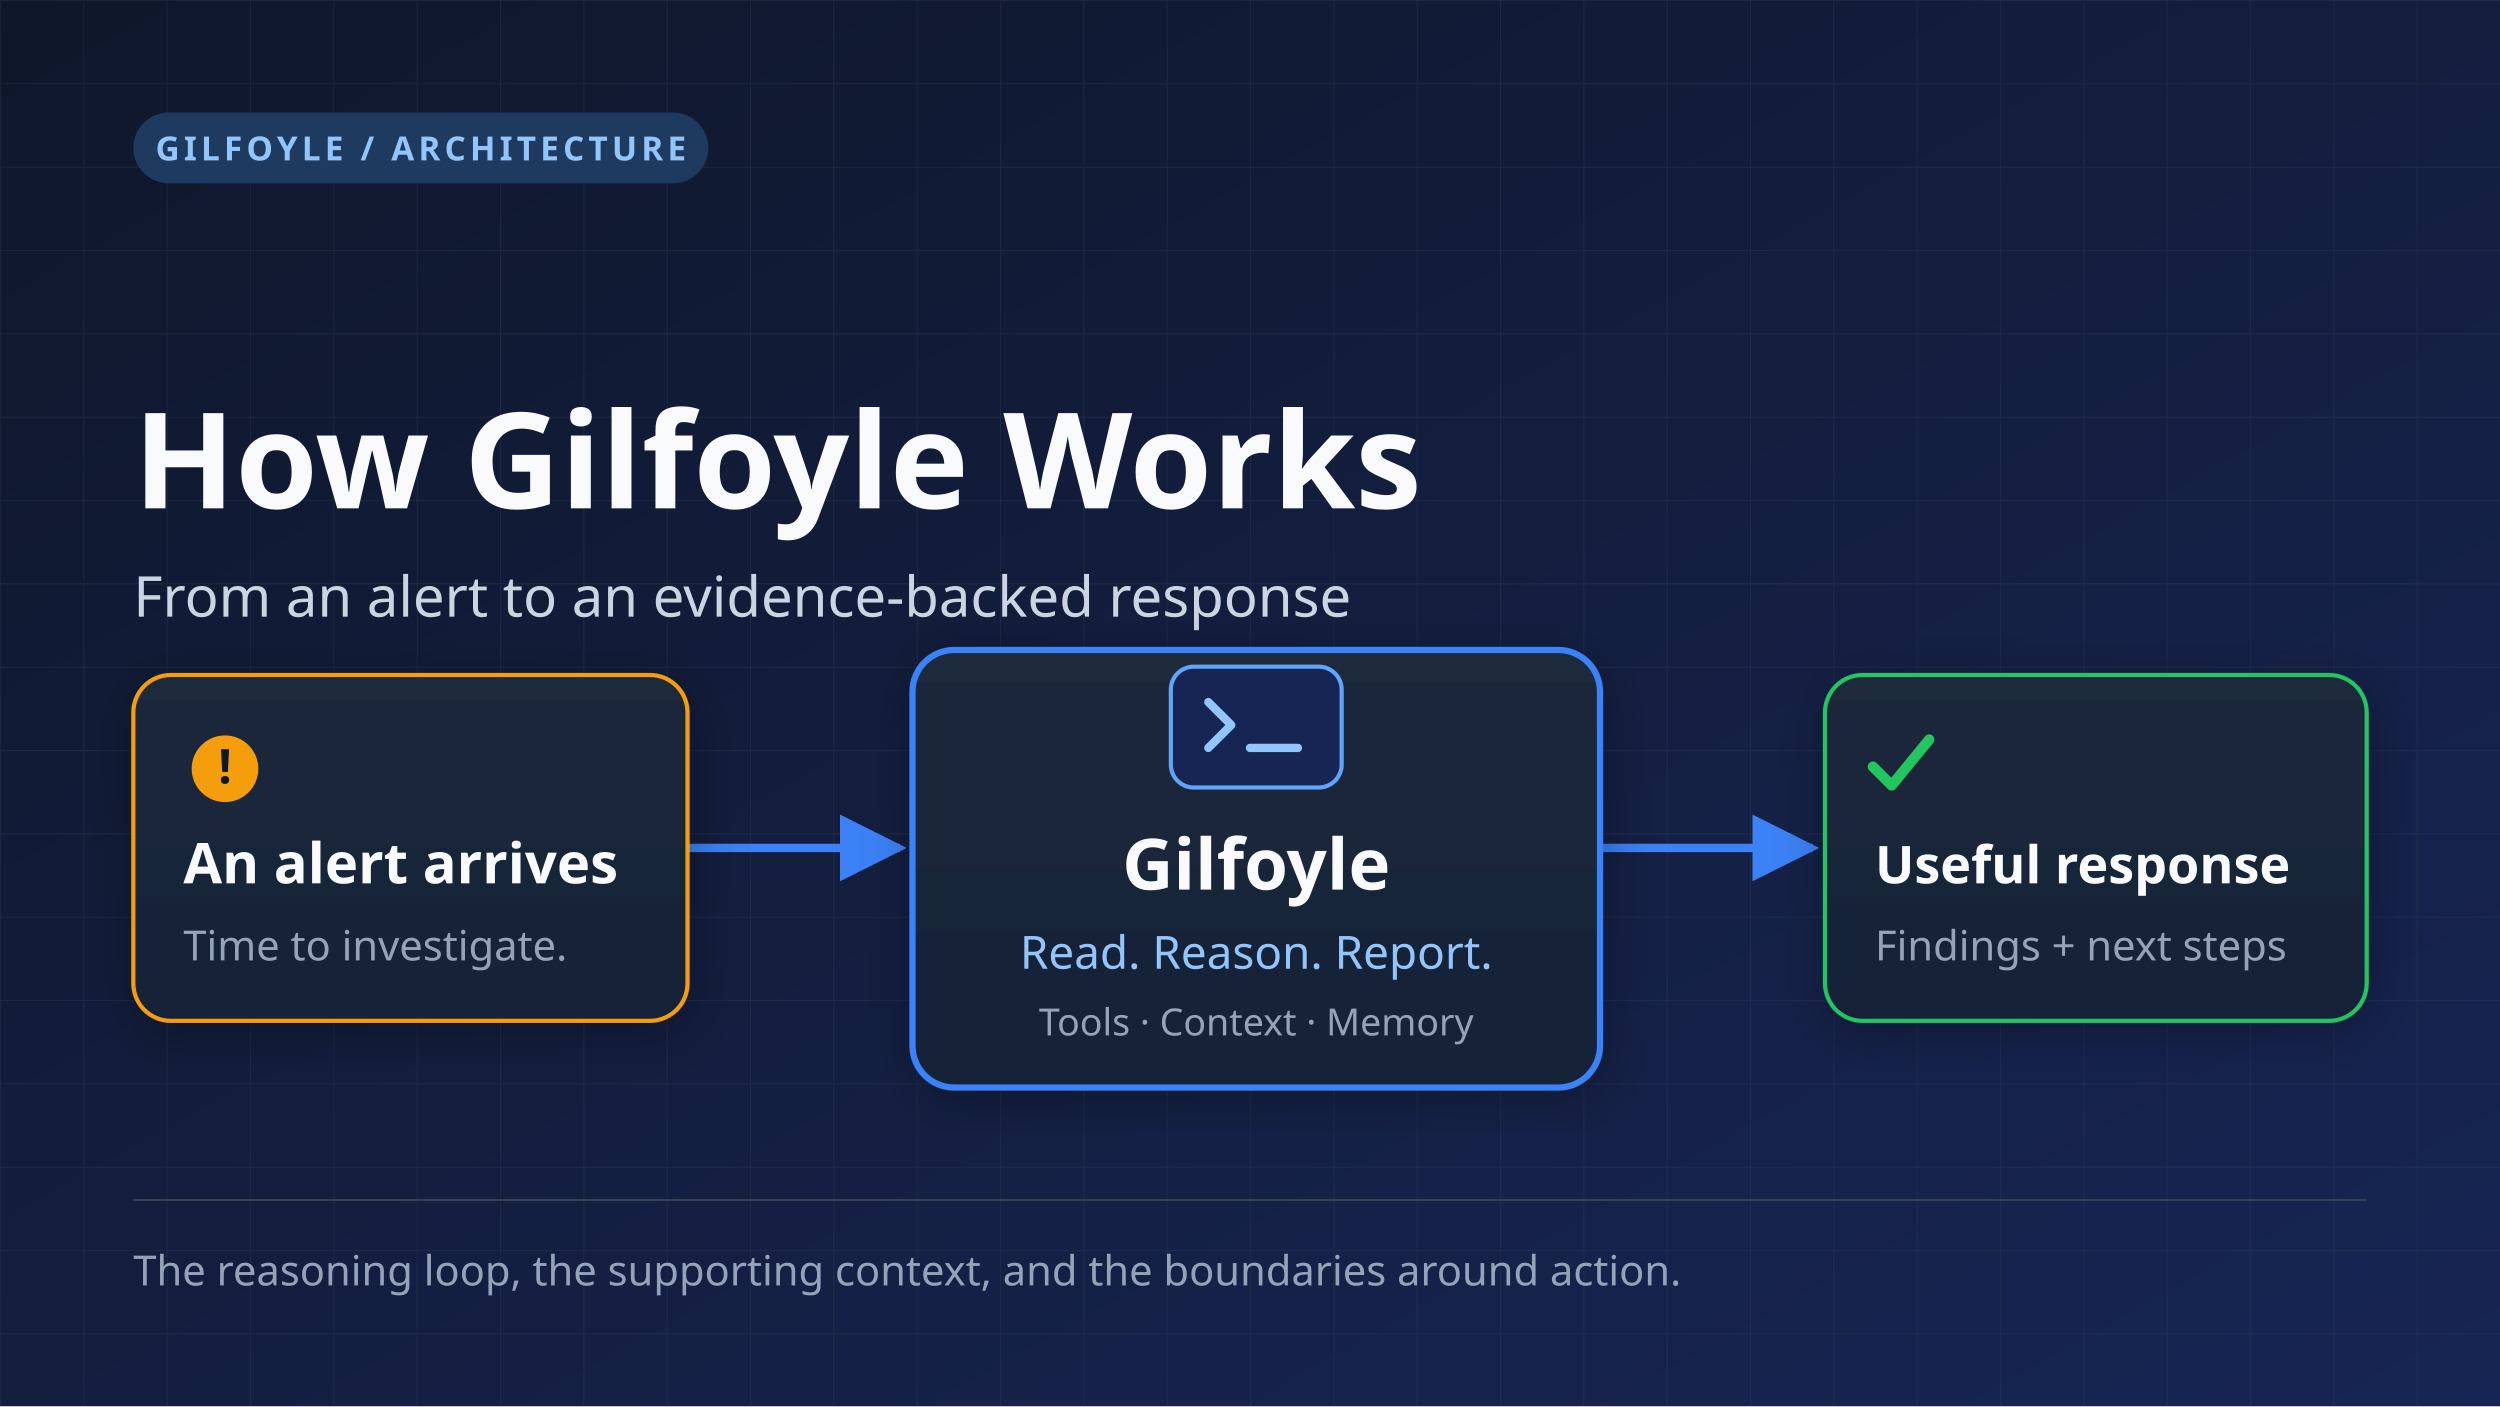
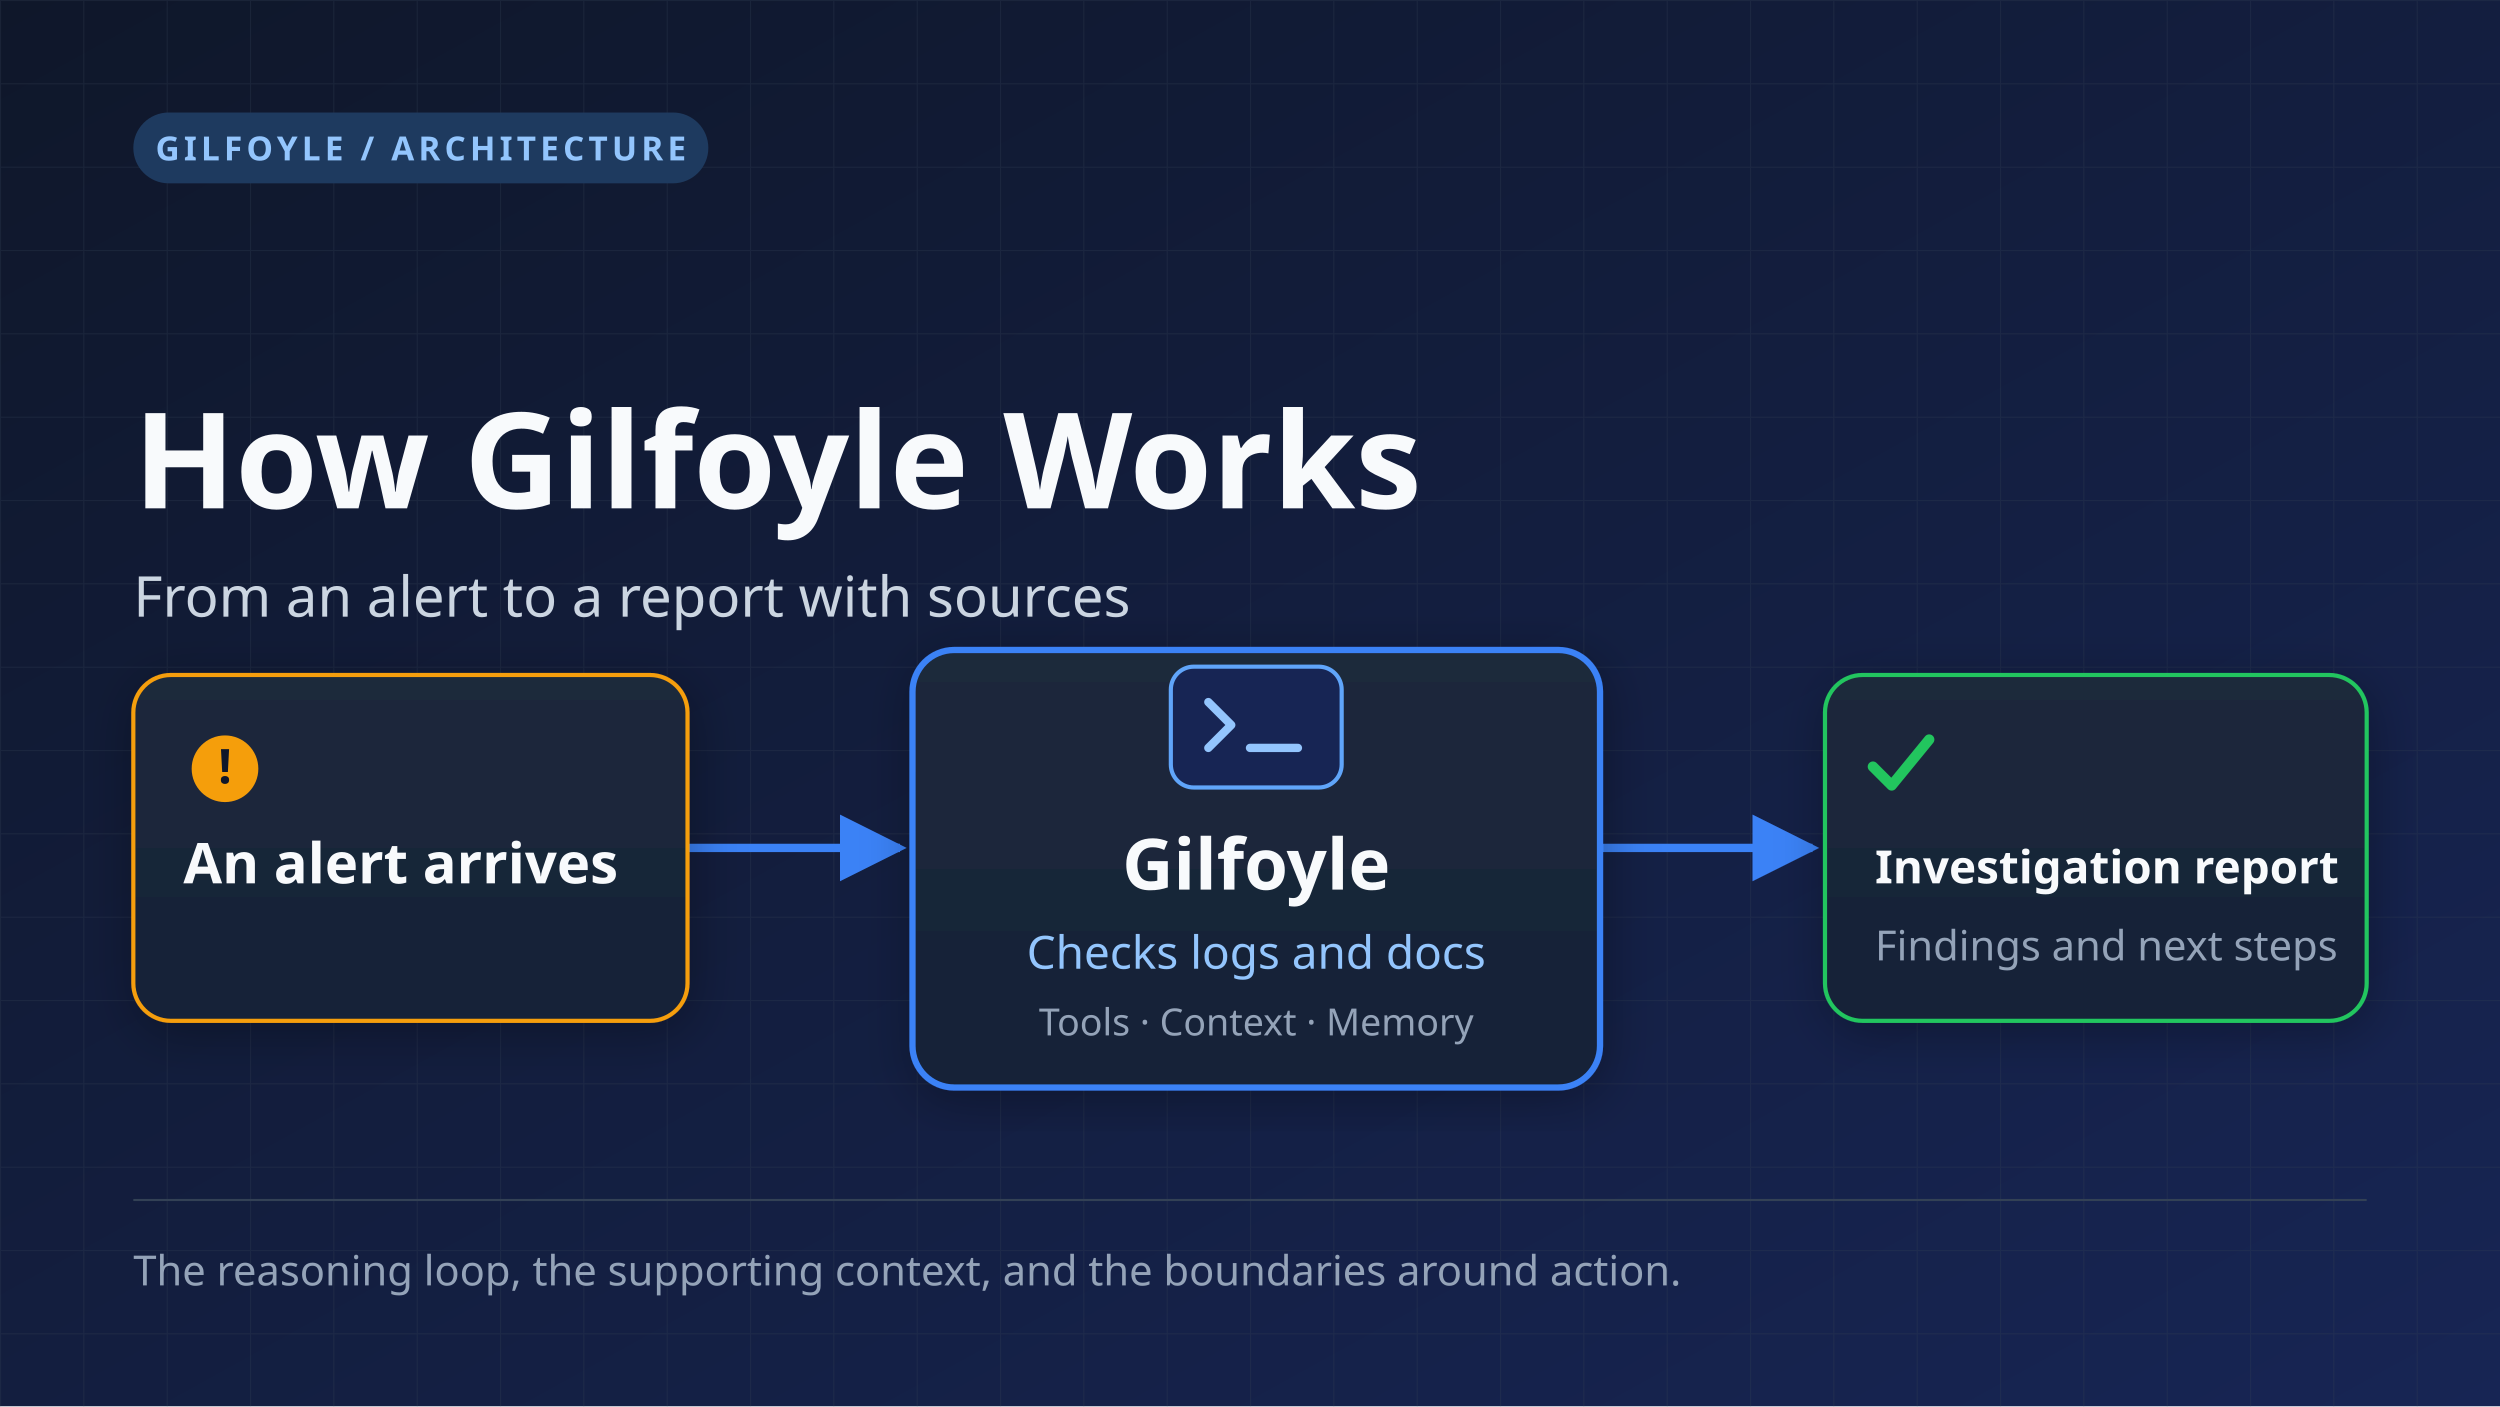
<svg xmlns="http://www.w3.org/2000/svg" width="1200" height="675" viewBox="0 0 1200 675" role="img" aria-labelledby="title desc">
  <defs>
    <linearGradient id="background" x1="0" y1="0" x2="1" y2="1">
      <stop stop-color="#0f172a" />
      <stop offset="1" stop-color="#172554" />
    </linearGradient>
    <linearGradient id="panel" x2="0" y2="1">
      <stop stop-color="#1e293b" />
      <stop offset="1" stop-color="#152238" />
    </linearGradient>
    <filter id="shadow">
      <feDropShadow dy="5" stdDeviation="12" flood-opacity="0.3" />
    </filter>
    <marker id="arrow" viewBox="0 0 10 10" refX="9" refY="5" markerWidth="8" markerHeight="8" orient="auto">
      <path d="M 0 0 L 10 5 L 0 10 z" fill="#3b82f6" />
    </marker>
    <pattern id="grid" width="40" height="40" patternUnits="userSpaceOnUse">
      <path d="M40 0H0V40" fill="none" stroke="#334155" stroke-width="1" opacity="0.3" />
    </pattern>
  </defs>
  <rect width="1200" height="675" fill="url(#background)" />
  <rect width="1200" height="675" fill="url(#grid)" />
  <g font-family="sans-serif">
    <rect x="64" y="54" width="276" height="34" rx="17" fill="#1e3a5f" />
    <text x="202" y="77" text-anchor="middle" fill="#93c5fd" font-size="16" font-weight="700" letter-spacing="2">GILFOYLE / ARCHITECTURE</text>
    <text x="64" y="244" fill="#f8fafc" font-size="64" font-weight="700">How Gilfoyle Works</text>
-     <text x="64" y="296" fill="#cbd5e1" font-size="27">From an alert to an evidence-backed response</text>
+     <text x="64" y="296" fill="#cbd5e1" font-size="27">From an alert to a report with sources</text>
    <path d="M330 407H432" fill="none" stroke="#3b82f6" stroke-width="4" marker-end="url(#arrow)" />
    <path d="M768 407H870" fill="none" stroke="#3b82f6" stroke-width="4" marker-end="url(#arrow)" />
    <g filter="url(#shadow)">
      <rect x="64" y="324" width="266" height="166" rx="18" fill="url(#panel)" stroke="#f59e0b" stroke-width="2" />
      <rect x="438" y="312" width="330" height="210" rx="20" fill="url(#panel)" stroke="#3b82f6" stroke-width="3" />
      <rect x="876" y="324" width="260" height="166" rx="18" fill="url(#panel)" stroke="#22c55e" stroke-width="2" />
    </g>
    <circle cx="108" cy="369" r="16" fill="#f59e0b" />
    <text x="108" y="376" text-anchor="middle" fill="#0f172a" font-size="23" font-weight="700">!</text>
    <text x="88" y="424" fill="#f8fafc" font-size="27" font-weight="700">An alert arrives</text>
-     <text x="88" y="461" fill="#94a3b8" font-size="20">Time to investigate.</text>
    <rect x="562" y="320" width="82" height="58" rx="11" fill="#172554" stroke="#60a5fa" stroke-width="2" />
    <path d="M580 337L591 348L580 359M600 359H623" fill="none" stroke="#93c5fd" stroke-width="4" stroke-linecap="round" stroke-linejoin="round" />
    <text x="603" y="427" text-anchor="middle" fill="#f8fafc" font-size="34" font-weight="700">Gilfoyle</text>
-     <text x="603" y="465" text-anchor="middle" fill="#93c5fd" font-size="22">Read. Reason. Report.</text>
+     <text x="603" y="465" text-anchor="middle" fill="#93c5fd" font-size="22">Checks logs and docs</text>
    <text x="603" y="497" text-anchor="middle" fill="#94a3b8" font-size="18">Tools · Context · Memory</text>
    <path d="M899 368L908 377L926 355" fill="none" stroke="#22c55e" stroke-width="5" stroke-linecap="round" stroke-linejoin="round" />
-     <text x="900" y="424" fill="#f8fafc" font-size="25" font-weight="700">Useful response</text>
-     <text x="900" y="461" fill="#94a3b8" font-size="20">Findings + next steps</text>
+     <text x="900" y="424" fill="#f8fafc" font-size="22" font-weight="700">Investigation report</text>
+     <text x="900" y="461" fill="#94a3b8" font-size="20">Findings and next steps</text>
    <path d="M64 576H1136" stroke="#334155" />
    <text x="64" y="617" fill="#94a3b8" font-size="20">The reasoning loop, the supporting context, and the boundaries around action.</text>
  </g>
</svg>
